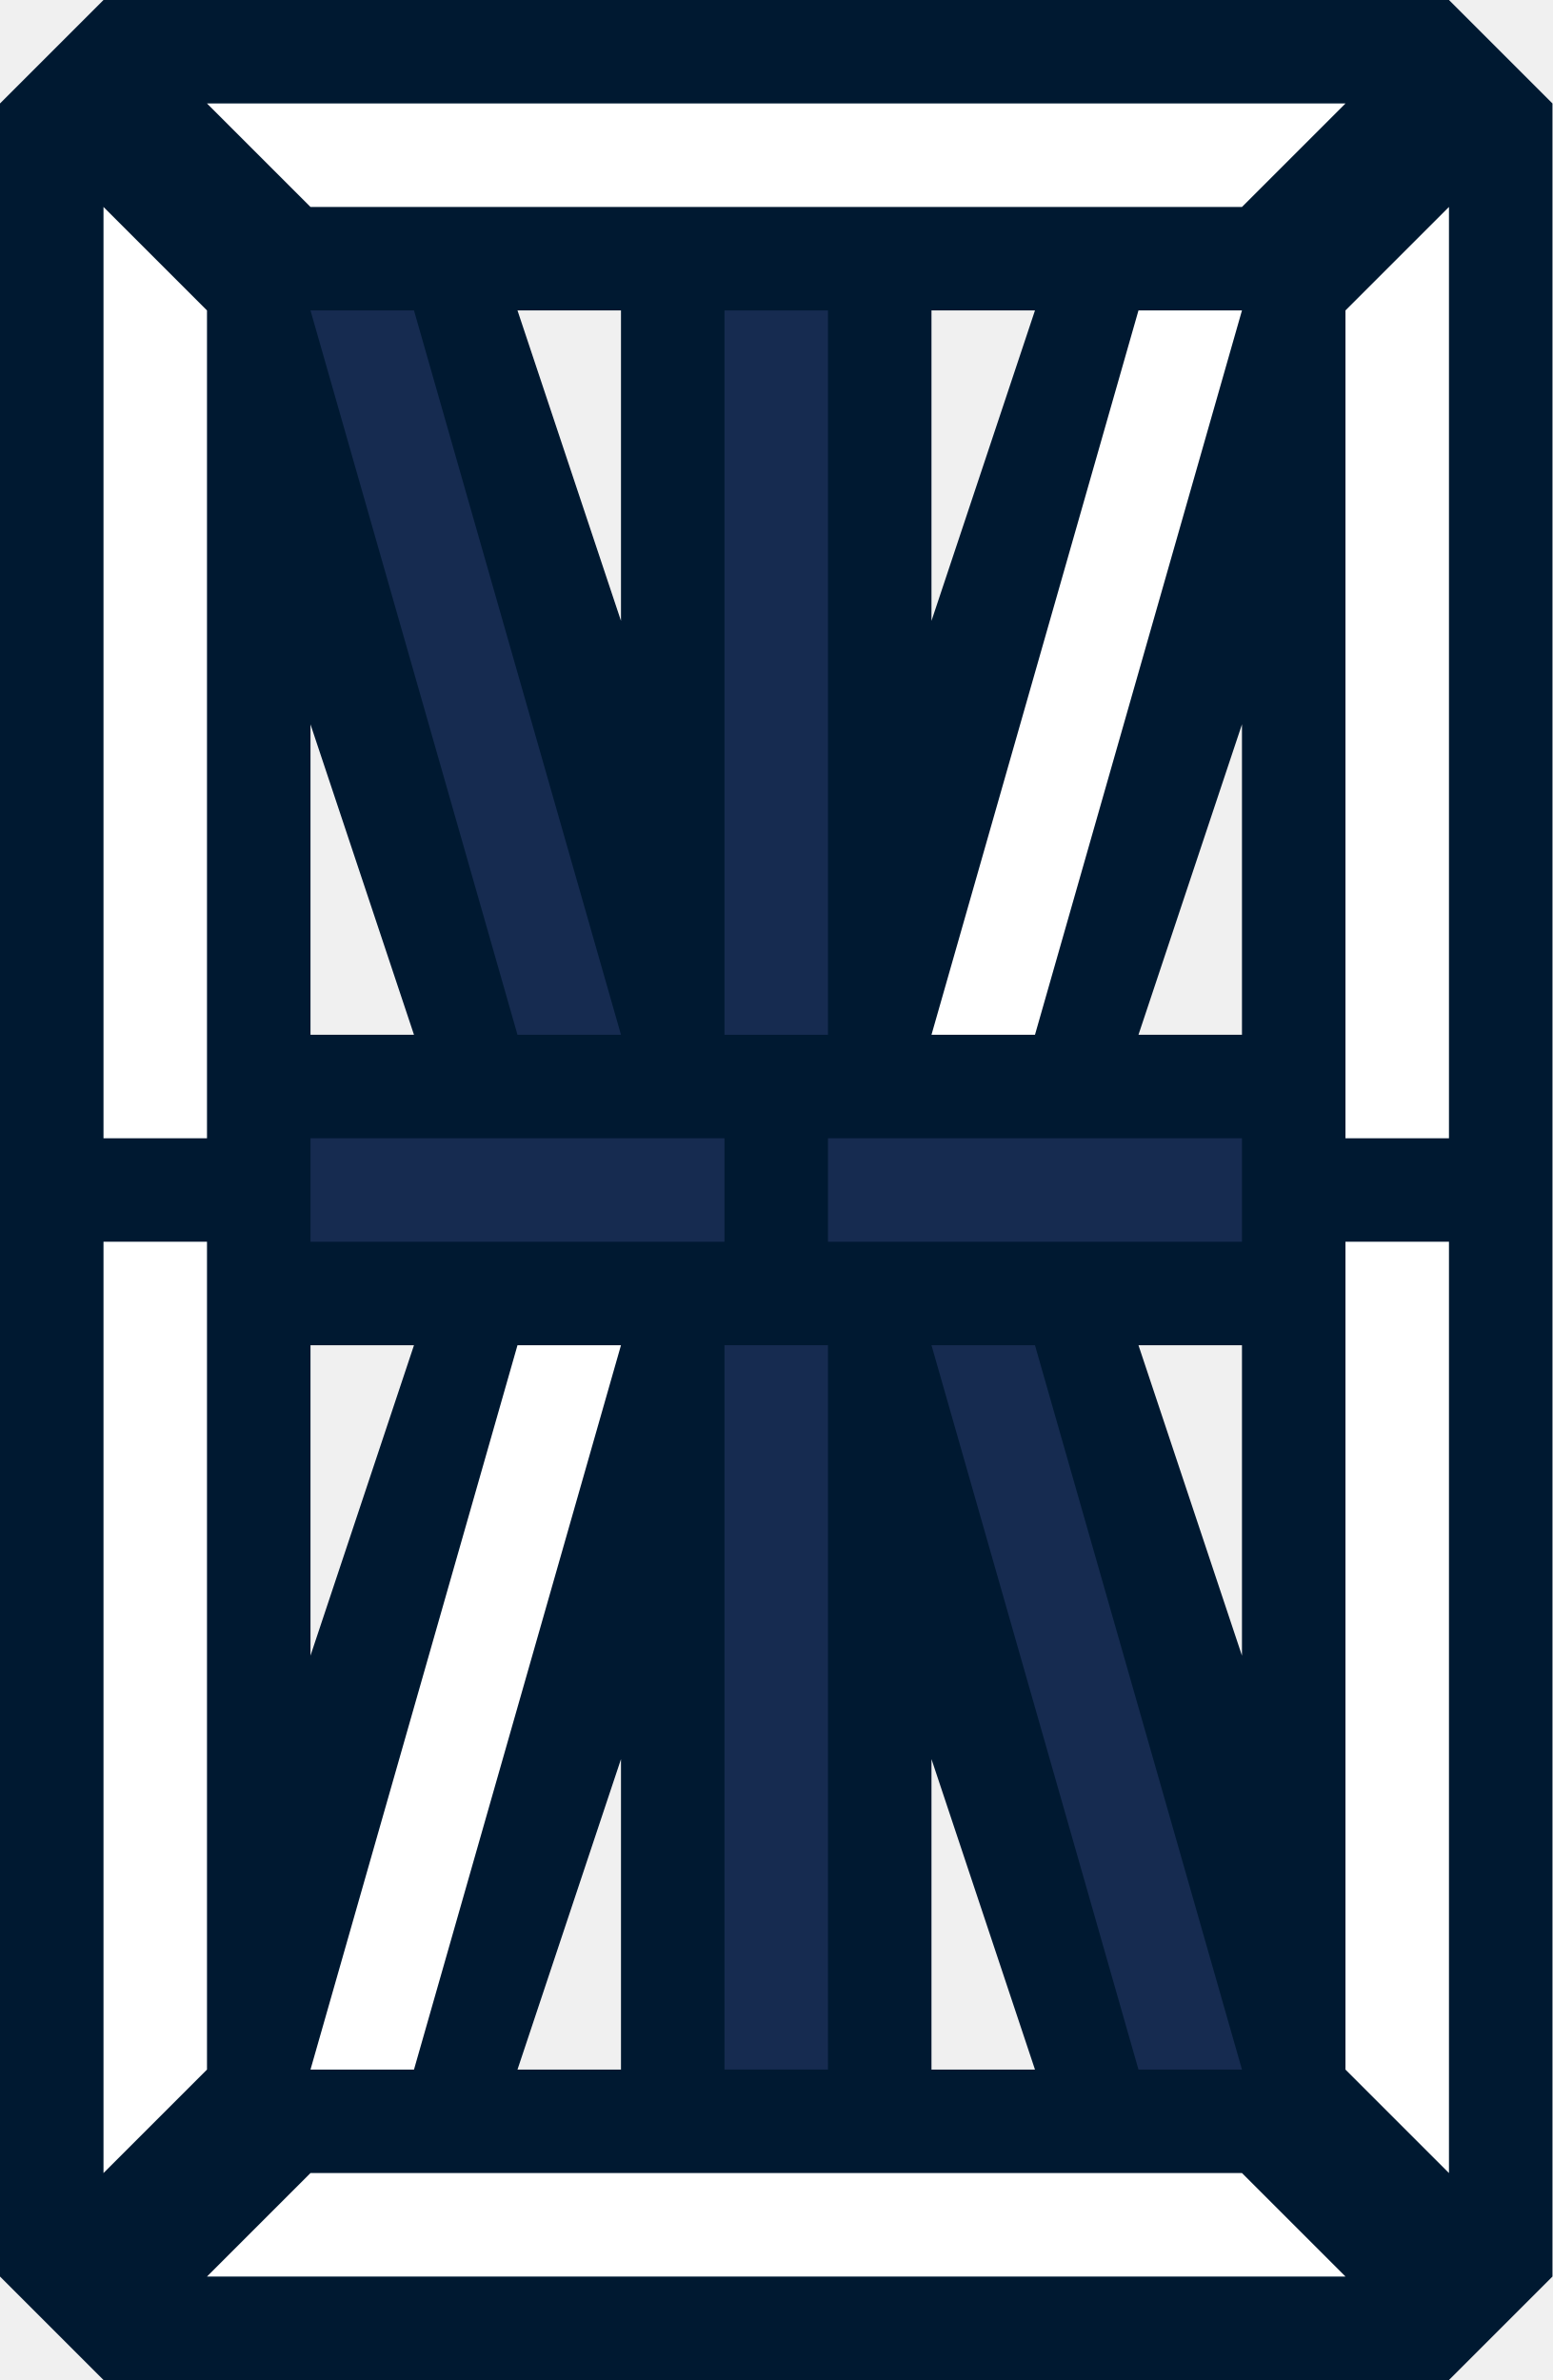
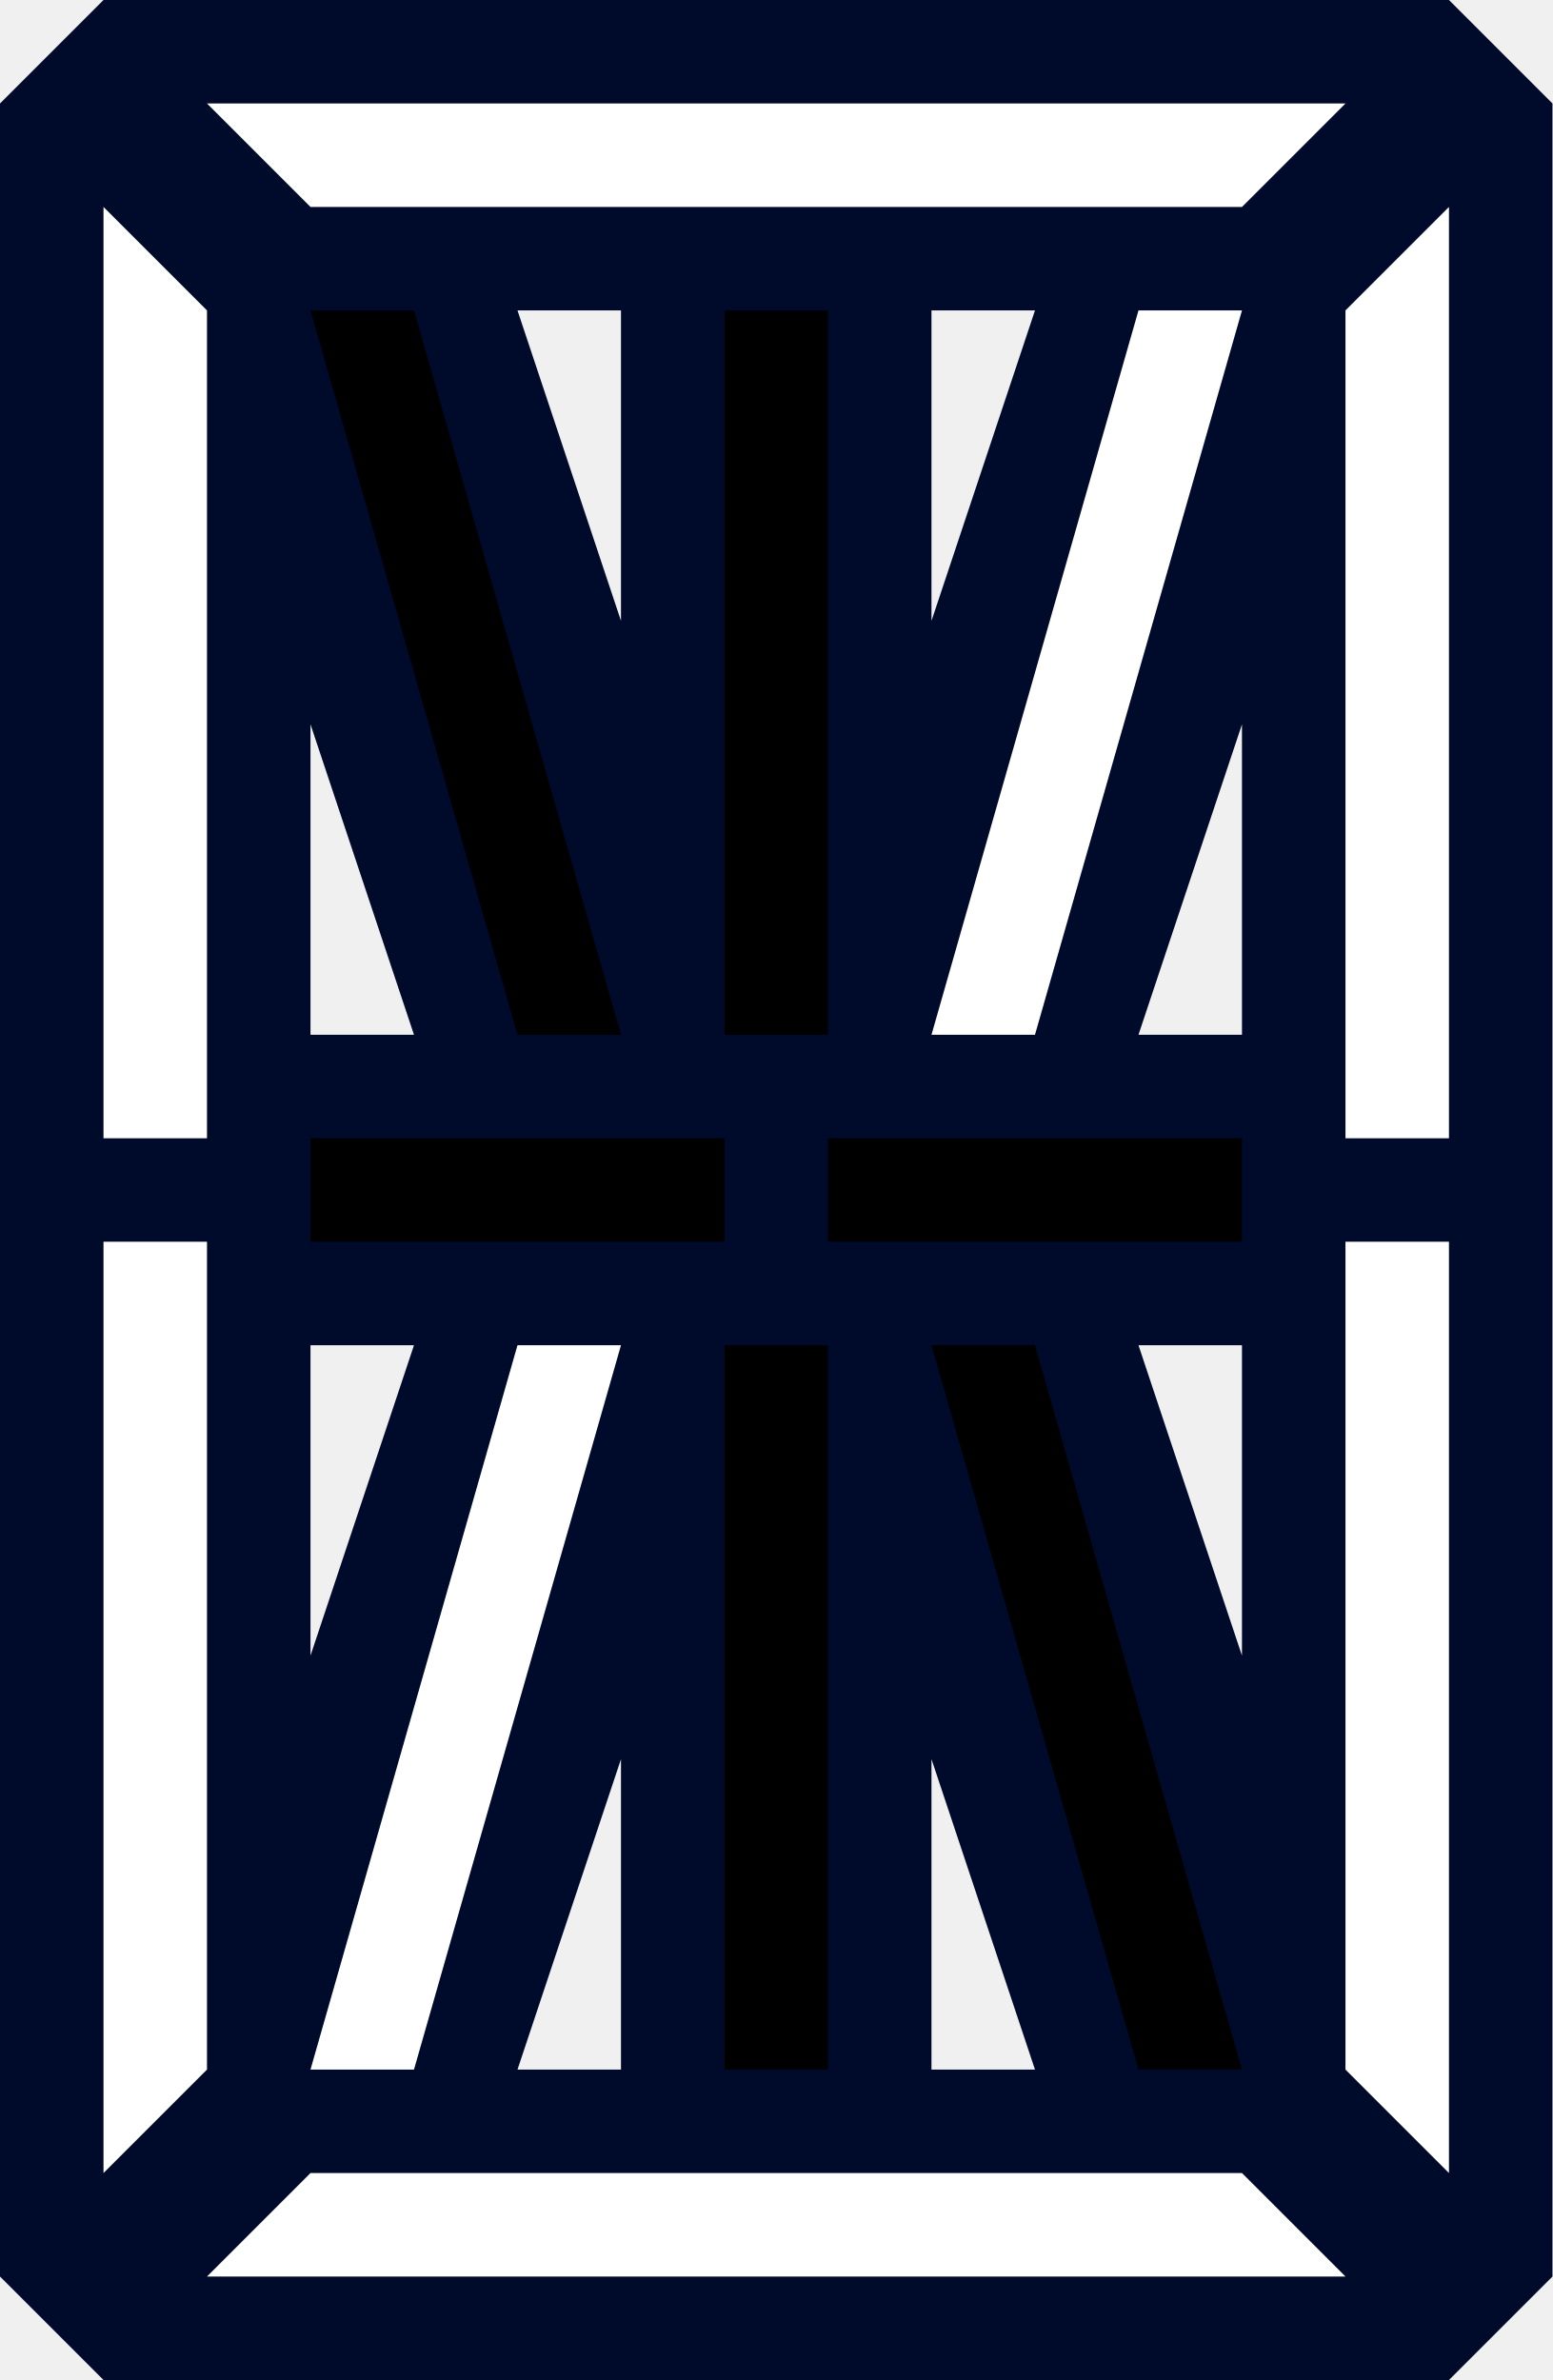
<svg xmlns="http://www.w3.org/2000/svg" width="15" height="23" viewBox="0 0 15 23" version="1.1" id="svg8">
  <defs id="defs2" />
-   <path style="fill:#001931;fill-opacity:1;stroke:none;stroke-opacity:1" d="M 1,0 0,1 v 21 l 1,1 h 13 l 1,-1 V 1 L 14,0 Z m 4,3 h 1 v 3 z m 4,0 h 1 L 9,6 Z M 3,7 4,10 H 3 Z m 9,0 v 3 h -1 z m -9,6 h 1 l -1,3 z m 8,0 h 1 v 3 z m -5,4 v 3 H 5 Z m 3,0 1,3 H 9 Z" id="path910" />
+   <path style="fill:#000b2b;fill-opacity:1;stroke:none;stroke-opacity:1" d="M 1,0 0,1 v 21 l 1,1 h 13 l 1,-1 V 1 L 14,0 Z m 4,3 h 1 v 3 z m 4,0 h 1 L 9,6 Z M 3,7 4,10 H 3 Z m 9,0 v 3 h -1 z m -9,6 h 1 l -1,3 z m 8,0 h 1 v 3 z m -5,4 v 3 H 5 Z m 3,0 1,3 H 9 Z" id="path910" />
  <path style="fill:#ffffff;fill-opacity:1;stroke:none;stroke-opacity:1" d="m 2,1 1,1 h 9 l 1,-1 z" id="path826" />
  <path style="fill:#ffffff;fill-opacity:1;stroke:none;stroke-opacity:1" d="m 1,2 1,1 v 8 H 1 Z" id="path828" />
-   <rect style="fill:#162b50;fill-opacity:1;stroke:none;stroke-width:1;stroke-opacity:1" id="rect836" width="1" height="7" x="7" y="3" />
-   <rect style="fill:#162b50;fill-opacity:1;stroke:none;stroke-width:1;stroke-opacity:1" id="rect838" width="4" height="1" x="3" y="11" />
+   <rect style="fill:#000000;fill-opacity:1;stroke:none;stroke-width:1;stroke-opacity:1" id="rect836" width="1" height="7" x="7" y="3" />
+   <rect style="fill:#000000;fill-opacity:1;stroke:none;stroke-width:1;stroke-opacity:1" id="rect838" width="4" height="1" x="3" y="11" />
  <path style="fill:#ffffff;fill-opacity:1;stroke:none;stroke-opacity:1" d="m 9,10 2,-7 h 1 l -2,7 z" id="path840" />
  <path style="fill:#ffffff;fill-opacity:1;stroke:none;stroke-opacity:1" d="m 2,12 v 8 l -1,1 v -9 z" id="path844" />
  <path style="fill:#ffffff;fill-opacity:1;stroke:none;stroke-opacity:1" d="m 2,22 1,-1 h 9 l 1,1 z" id="path846" />
  <path style="fill:#ffffff;fill-opacity:1;stroke:none;stroke-opacity:1" d="m 13,20 1,1 v -9 h -1 z" id="path856" />
  <path style="fill:#ffffff;fill-opacity:1;stroke:none;stroke-opacity:1" d="M 13,11 V 3 l 1,-1 v 9 z" id="path858" />
-   <rect style="fill:#162b50;fill-opacity:1;stroke:none;stroke-width:1;stroke-opacity:1" id="rect860" width="4" height="1" x="8" y="11" />
-   <rect style="fill:#162b50;fill-opacity:1;stroke:none;stroke-width:1;stroke-opacity:1" id="rect836-3" width="1" height="7" x="7" y="13" />
-   <path style="fill:#162b50;fill-opacity:1;stroke:none;stroke-opacity:1" d="M 6,10 4,3 H 3 l 2,7 z" id="path840-6" />
-   <path style="fill:#162b50;fill-opacity:1;stroke:none;stroke-opacity:1" d="m 9,13 2,7 h 1 l -2,-7 z" id="path840-7" />
+   <rect style="fill:#000000;fill-opacity:1;stroke:none;stroke-width:1;stroke-opacity:1" id="rect860" width="4" height="1" x="8" y="11" />
+   <rect style="fill:#000000;fill-opacity:1;stroke:none;stroke-width:1;stroke-opacity:1" id="rect836-3" width="1" height="7" x="7" y="13" />
+   <path style="fill:#000000;fill-opacity:1;stroke:none;stroke-opacity:1" d="M 6,10 4,3 H 3 l 2,7 z" id="path840-6" />
+   <path style="fill:#000000;fill-opacity:1;stroke:none;stroke-opacity:1" d="m 9,13 2,7 h 1 l -2,-7 z" id="path840-7" />
  <path style="fill:#ffffff;fill-opacity:1;stroke:none;stroke-opacity:1" d="M 6,13 4,20 H 3 l 2,-7 z" id="path840-6-5" />
</svg>
